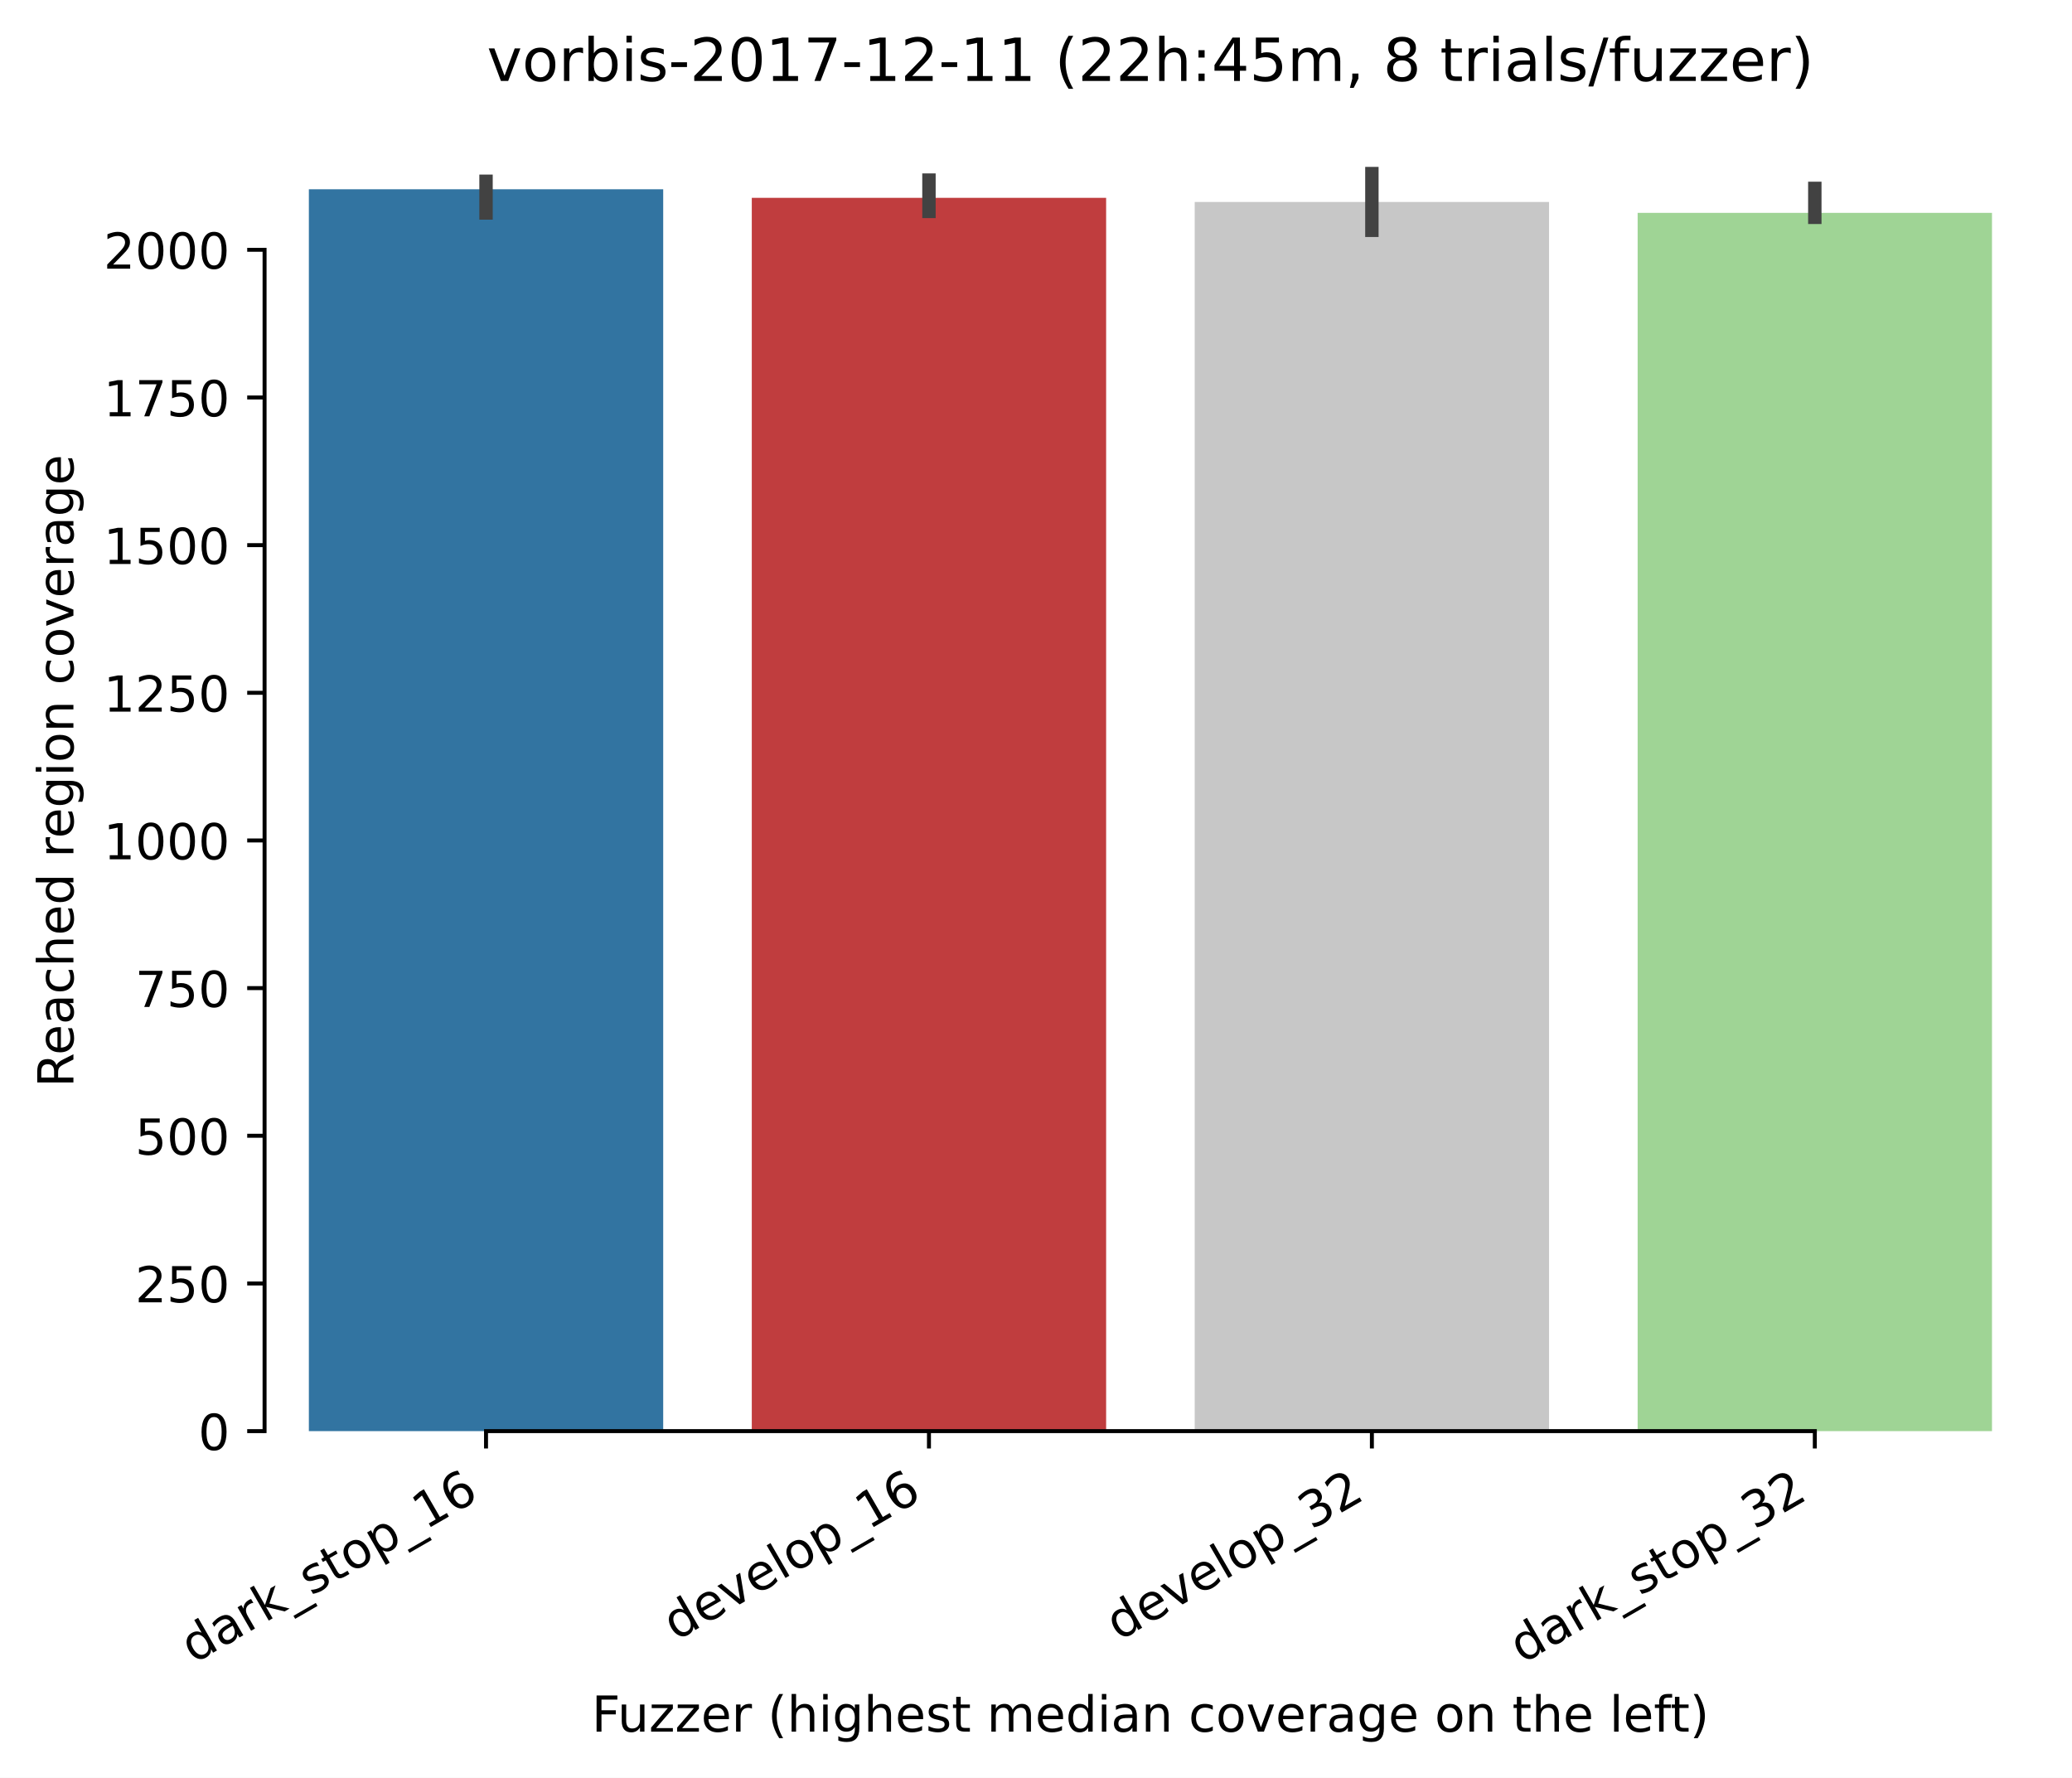
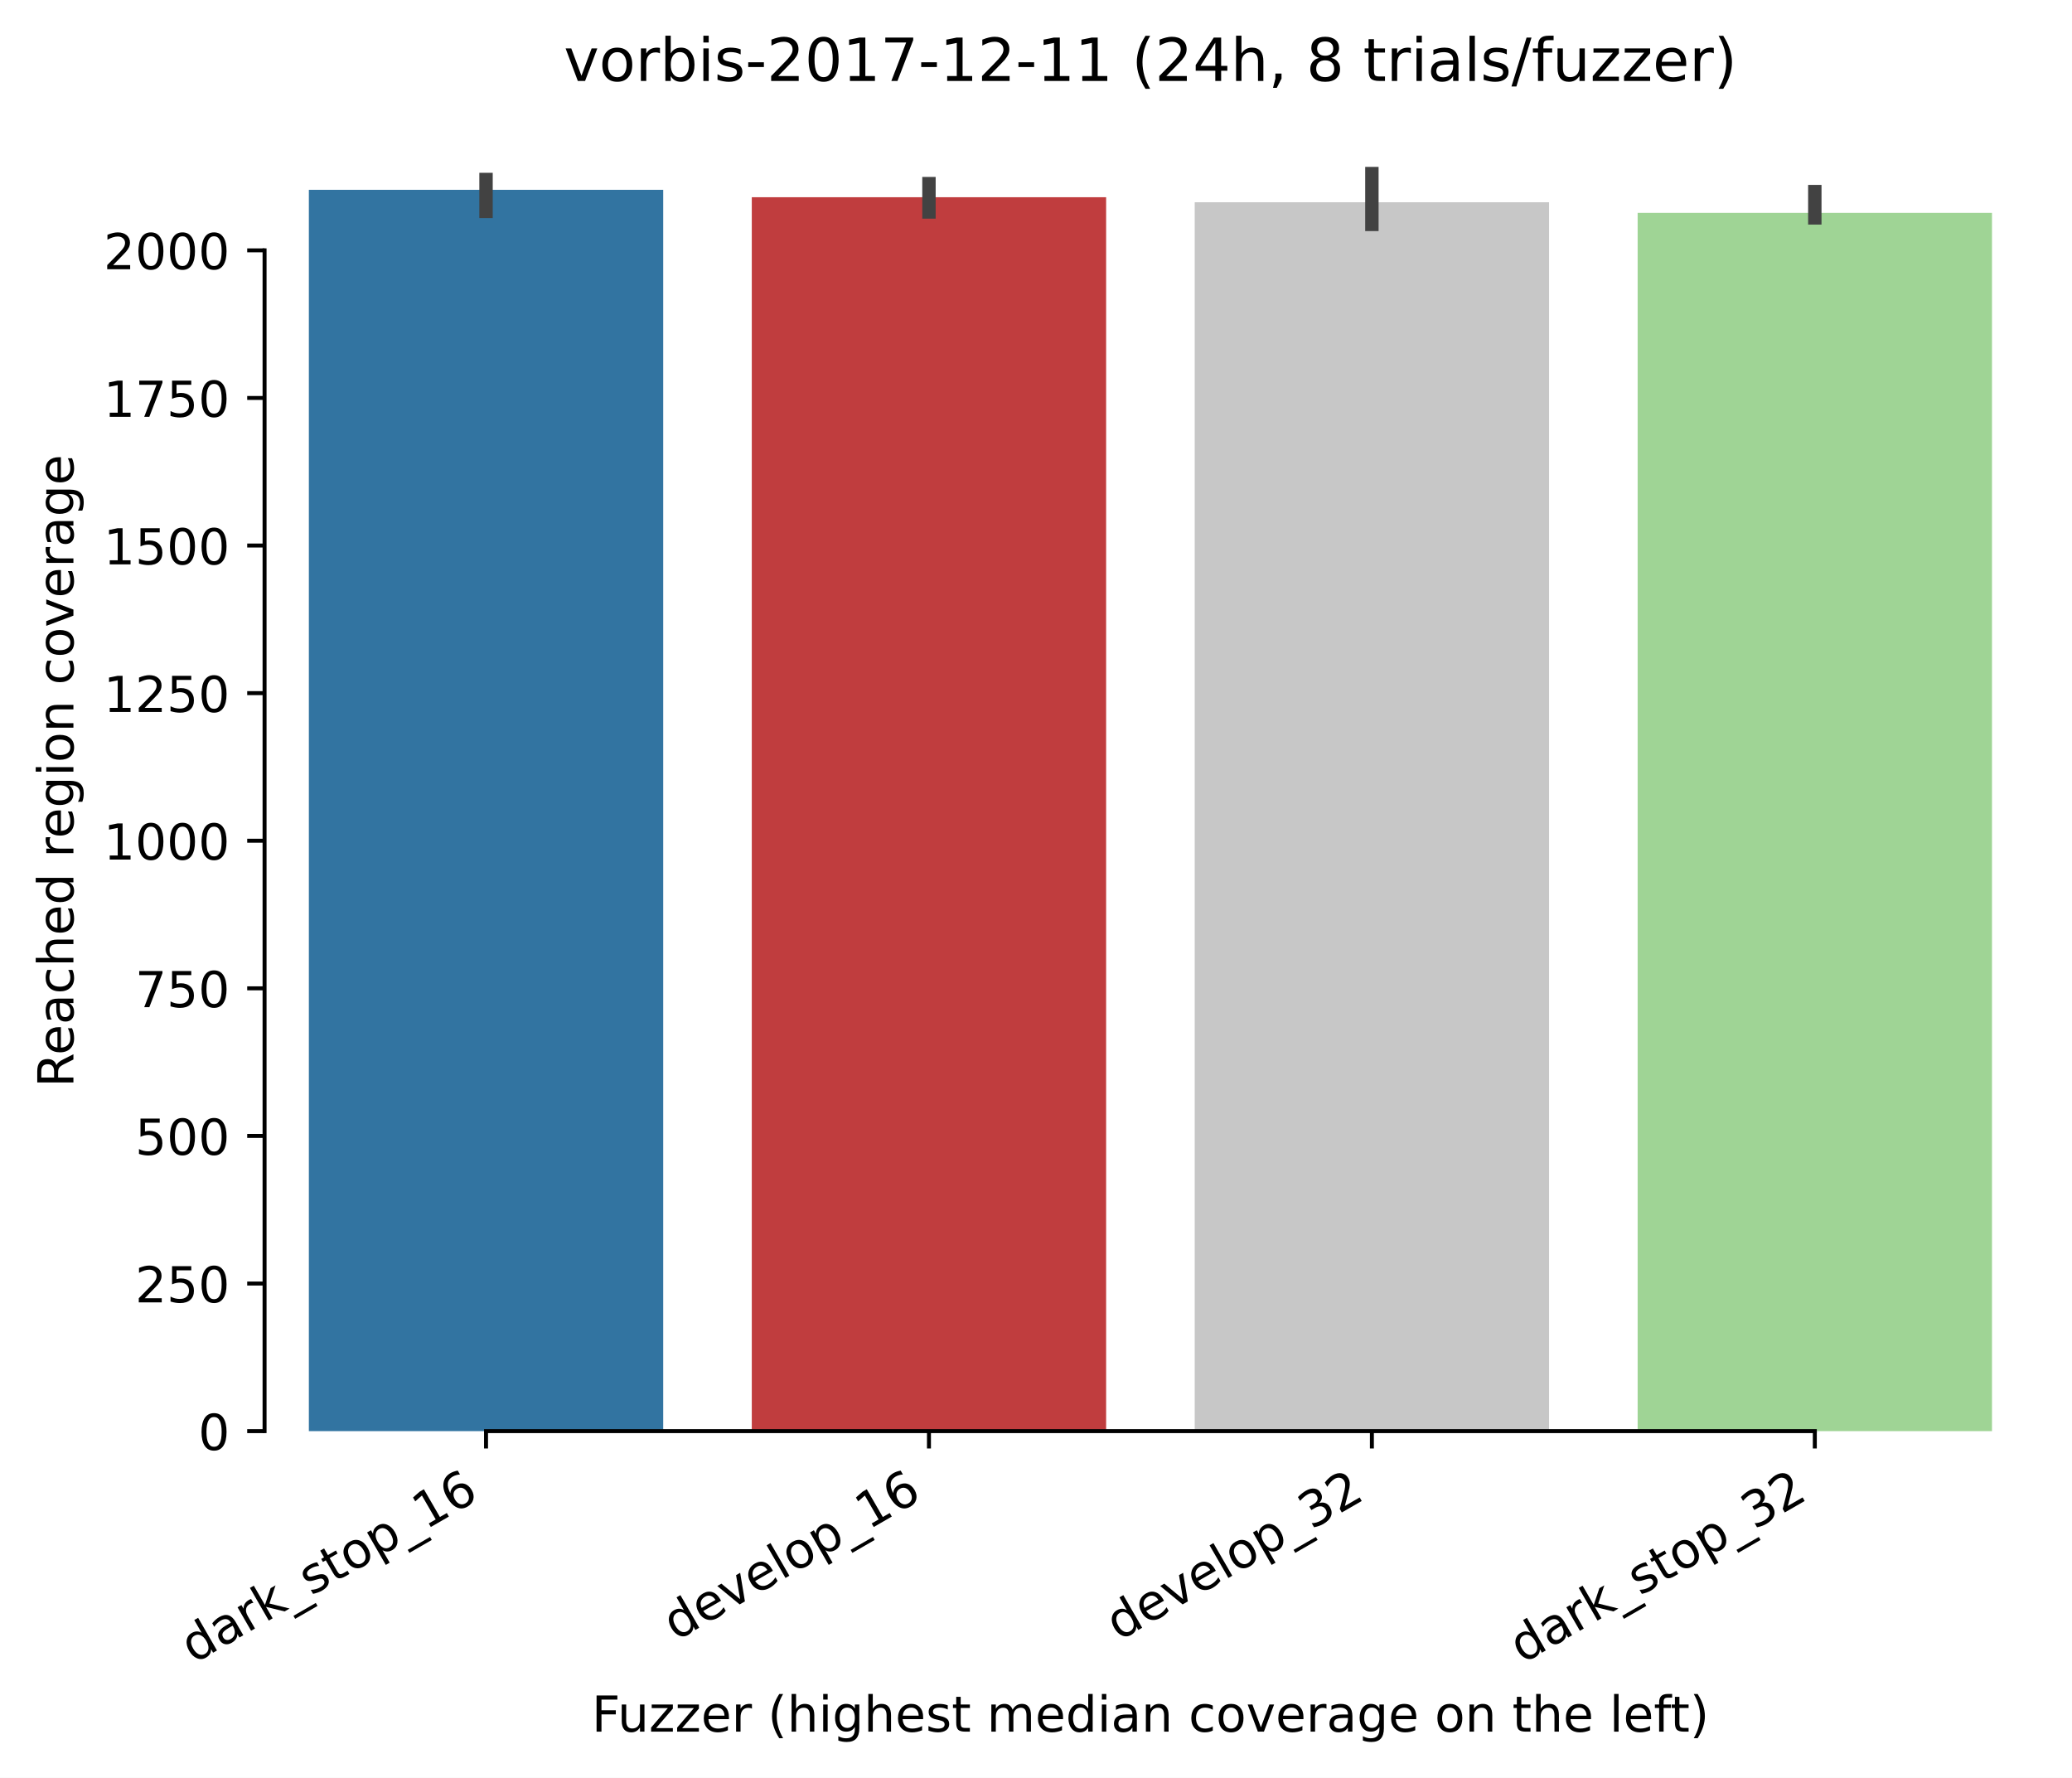
<svg xmlns="http://www.w3.org/2000/svg" xmlns:xlink="http://www.w3.org/1999/xlink" height="358.281pt" version="1.1" viewBox="0 0 417.648 358.281" width="417.648pt">
  <defs>
    <style type="text/css">*{stroke-linecap:butt;stroke-linejoin:round;}</style>
  </defs>
  <g id="figure_1">
    <g id="patch_1">
      <path d="M 0 358.281  L 417.648 358.281  L 417.648 -0  L 0 -0  z " style="fill:#ffffff;" />
    </g>
    <g id="axes_1">
      <g id="patch_2">
        <path d="M 53.328 288.43  L 410.448 288.43  L 410.448 22.318  L 53.328 22.318  z " style="fill:#ffffff;" />
      </g>
      <g id="patch_3">
-         <path clip-path="url(#p4e17e36ce4)" d="M 62.256 288.43  L 133.68 288.43  L 133.68 38.145  L 62.256 38.145  z " style="fill:#3274a1;" />
+         <path clip-path="url(#p5d1dd73459)" d="M 62.256 288.43  L 133.68 288.43  L 133.68 38.262  L 62.256 38.262  z " style="fill:#3274a1;" />
      </g>
      <g id="patch_4">
-         <path clip-path="url(#p4e17e36ce4)" d="M 151.536 288.43  L 222.96 288.43  L 222.96 39.871  L 151.536 39.871  z " style="fill:#c03d3e;" />
+         <path clip-path="url(#p5d1dd73459)" d="M 151.536 288.43  L 222.96 288.43  L 222.96 39.75  L 151.536 39.75  z " style="fill:#c03d3e;" />
      </g>
      <g id="patch_5">
-         <path clip-path="url(#p4e17e36ce4)" d="M 240.816 288.43  L 312.24 288.43  L 312.24 40.704  L 240.816 40.704  z " style="fill:#c7c7c7;" />
+         <path clip-path="url(#p5d1dd73459)" d="M 240.816 288.43  L 312.24 288.43  L 312.24 40.761  L 240.816 40.761  z " style="fill:#c7c7c7;" />
      </g>
      <g id="patch_6">
-         <path clip-path="url(#p4e17e36ce4)" d="M 330.096 288.43  L 401.52 288.43  L 401.52 42.906  L 330.096 42.906  z " style="fill:#9fd495;" />
+         <path clip-path="url(#p5d1dd73459)" d="M 330.096 288.43  L 401.52 288.43  L 401.52 42.903  L 330.096 42.903  z " style="fill:#9fd495;" />
      </g>
      <g id="matplotlib.axis_1">
        <g id="xtick_1">
          <g id="line2d_1">
            <defs>
-               <path d="M 0 0  L 0 3.5  " id="m3576f052bb" style="stroke:#000000;stroke-width:0.8;" />
+               <path d="M 0 0  L 0 3.5  " id="m00517e9f44" style="stroke:#000000;stroke-width:0.8;" />
            </defs>
            <g>
-               <use style="stroke:#000000;stroke-width:0.8;" x="97.968" xlink:href="#m3576f052bb" y="288.43" />
+               <use style="stroke:#000000;stroke-width:0.8;" x="97.968" xlink:href="#m00517e9f44" y="288.43" />
            </g>
          </g>
          <g id="text_1">
            <g transform="translate(39.02532 335.3606)rotate(-30)scale(0.1 -0.1)">
              <defs>
                <path d="M 45.406 46.391  L 45.406 75.984  L 54.391 75.984  L 54.391 0  L 45.406 0  L 45.406 8.203  Q 42.578 3.328 38.25 0.953  Q 33.938 -1.422 27.875 -1.422  Q 17.969 -1.422 11.734 6.484  Q 5.516 14.406 5.516 27.297  Q 5.516 40.188 11.734 48.094  Q 17.969 56 27.875 56  Q 33.938 56 38.25 53.625  Q 42.578 51.266 45.406 46.391  z M 14.797 27.297  Q 14.797 17.391 18.875 11.75  Q 22.953 6.109 30.078 6.109  Q 37.203 6.109 41.297 11.75  Q 45.406 17.391 45.406 27.297  Q 45.406 37.203 41.297 42.844  Q 37.203 48.484 30.078 48.484  Q 22.953 48.484 18.875 42.844  Q 14.797 37.203 14.797 27.297  z " id="DejaVuSans-100" />
                <path d="M 34.281 27.484  Q 23.391 27.484 19.188 25  Q 14.984 22.516 14.984 16.5  Q 14.984 11.719 18.141 8.906  Q 21.297 6.109 26.703 6.109  Q 34.188 6.109 38.703 11.406  Q 43.219 16.703 43.219 25.484  L 43.219 27.484  z M 52.203 31.203  L 52.203 0  L 43.219 0  L 43.219 8.297  Q 40.141 3.328 35.547 0.953  Q 30.953 -1.422 24.312 -1.422  Q 15.922 -1.422 10.953 3.297  Q 6 8.016 6 15.922  Q 6 25.141 12.172 29.828  Q 18.359 34.516 30.609 34.516  L 43.219 34.516  L 43.219 35.406  Q 43.219 41.609 39.141 45  Q 35.062 48.391 27.688 48.391  Q 23 48.391 18.547 47.266  Q 14.109 46.141 10.016 43.891  L 10.016 52.203  Q 14.938 54.109 19.578 55.047  Q 24.219 56 28.609 56  Q 40.484 56 46.344 49.844  Q 52.203 43.703 52.203 31.203  z " id="DejaVuSans-97" />
                <path d="M 41.109 46.297  Q 39.594 47.172 37.812 47.578  Q 36.031 48 33.891 48  Q 26.266 48 22.188 43.047  Q 18.109 38.094 18.109 28.812  L 18.109 0  L 9.078 0  L 9.078 54.688  L 18.109 54.688  L 18.109 46.188  Q 20.953 51.172 25.484 53.578  Q 30.031 56 36.531 56  Q 37.453 56 38.578 55.875  Q 39.703 55.766 41.062 55.516  z " id="DejaVuSans-114" />
                <path d="M 9.078 75.984  L 18.109 75.984  L 18.109 31.109  L 44.922 54.688  L 56.391 54.688  L 27.391 29.109  L 57.625 0  L 45.906 0  L 18.109 26.703  L 18.109 0  L 9.078 0  z " id="DejaVuSans-107" />
                <path d="M 50.984 -16.609  L 50.984 -23.578  L -0.984 -23.578  L -0.984 -16.609  z " id="DejaVuSans-95" />
                <path d="M 44.281 53.078  L 44.281 44.578  Q 40.484 46.531 36.375 47.5  Q 32.281 48.484 27.875 48.484  Q 21.188 48.484 17.844 46.438  Q 14.5 44.391 14.5 40.281  Q 14.5 37.156 16.891 35.375  Q 19.281 33.594 26.516 31.984  L 29.594 31.297  Q 39.156 29.25 43.188 25.516  Q 47.219 21.781 47.219 15.094  Q 47.219 7.469 41.188 3.016  Q 35.156 -1.422 24.609 -1.422  Q 20.219 -1.422 15.453 -0.562  Q 10.688 0.297 5.422 2  L 5.422 11.281  Q 10.406 8.688 15.234 7.391  Q 20.062 6.109 24.812 6.109  Q 31.156 6.109 34.562 8.281  Q 37.984 10.453 37.984 14.406  Q 37.984 18.062 35.516 20.016  Q 33.062 21.969 24.703 23.781  L 21.578 24.516  Q 13.234 26.266 9.516 29.906  Q 5.812 33.547 5.812 39.891  Q 5.812 47.609 11.281 51.797  Q 16.75 56 26.812 56  Q 31.781 56 36.172 55.266  Q 40.578 54.547 44.281 53.078  z " id="DejaVuSans-115" />
                <path d="M 18.312 70.219  L 18.312 54.688  L 36.812 54.688  L 36.812 47.703  L 18.312 47.703  L 18.312 18.016  Q 18.312 11.328 20.141 9.422  Q 21.969 7.516 27.594 7.516  L 36.812 7.516  L 36.812 0  L 27.594 0  Q 17.188 0 13.234 3.875  Q 9.281 7.766 9.281 18.016  L 9.281 47.703  L 2.688 47.703  L 2.688 54.688  L 9.281 54.688  L 9.281 70.219  z " id="DejaVuSans-116" />
                <path d="M 30.609 48.391  Q 23.391 48.391 19.188 42.75  Q 14.984 37.109 14.984 27.297  Q 14.984 17.484 19.156 11.844  Q 23.344 6.203 30.609 6.203  Q 37.797 6.203 41.984 11.859  Q 46.188 17.531 46.188 27.297  Q 46.188 37.016 41.984 42.703  Q 37.797 48.391 30.609 48.391  z M 30.609 56  Q 42.328 56 49.016 48.375  Q 55.719 40.766 55.719 27.297  Q 55.719 13.875 49.016 6.219  Q 42.328 -1.422 30.609 -1.422  Q 18.844 -1.422 12.172 6.219  Q 5.516 13.875 5.516 27.297  Q 5.516 40.766 12.172 48.375  Q 18.844 56 30.609 56  z " id="DejaVuSans-111" />
                <path d="M 18.109 8.203  L 18.109 -20.797  L 9.078 -20.797  L 9.078 54.688  L 18.109 54.688  L 18.109 46.391  Q 20.953 51.266 25.266 53.625  Q 29.594 56 35.594 56  Q 45.562 56 51.781 48.094  Q 58.016 40.188 58.016 27.297  Q 58.016 14.406 51.781 6.484  Q 45.562 -1.422 35.594 -1.422  Q 29.594 -1.422 25.266 0.953  Q 20.953 3.328 18.109 8.203  z M 48.688 27.297  Q 48.688 37.203 44.609 42.844  Q 40.531 48.484 33.406 48.484  Q 26.266 48.484 22.188 42.844  Q 18.109 37.203 18.109 27.297  Q 18.109 17.391 22.188 11.75  Q 26.266 6.109 33.406 6.109  Q 40.531 6.109 44.609 11.75  Q 48.688 17.391 48.688 27.297  z " id="DejaVuSans-112" />
                <path d="M 12.406 8.297  L 28.516 8.297  L 28.516 63.922  L 10.984 60.406  L 10.984 69.391  L 28.422 72.906  L 38.281 72.906  L 38.281 8.297  L 54.391 8.297  L 54.391 0  L 12.406 0  z " id="DejaVuSans-49" />
                <path d="M 33.016 40.375  Q 26.375 40.375 22.484 35.828  Q 18.609 31.297 18.609 23.391  Q 18.609 15.531 22.484 10.953  Q 26.375 6.391 33.016 6.391  Q 39.656 6.391 43.531 10.953  Q 47.406 15.531 47.406 23.391  Q 47.406 31.297 43.531 35.828  Q 39.656 40.375 33.016 40.375  z M 52.594 71.297  L 52.594 62.312  Q 48.875 64.062 45.094 64.984  Q 41.312 65.922 37.594 65.922  Q 27.828 65.922 22.672 59.328  Q 17.531 52.734 16.797 39.406  Q 19.672 43.656 24.016 45.922  Q 28.375 48.188 33.594 48.188  Q 44.578 48.188 50.953 41.516  Q 57.328 34.859 57.328 23.391  Q 57.328 12.156 50.688 5.359  Q 44.047 -1.422 33.016 -1.422  Q 20.359 -1.422 13.672 8.266  Q 6.984 17.969 6.984 36.375  Q 6.984 53.656 15.188 63.938  Q 23.391 74.219 37.203 74.219  Q 40.922 74.219 44.703 73.484  Q 48.484 72.75 52.594 71.297  z " id="DejaVuSans-54" />
              </defs>
              <use xlink:href="#DejaVuSans-100" />
              <use x="63.477" xlink:href="#DejaVuSans-97" />
              <use x="124.756" xlink:href="#DejaVuSans-114" />
              <use x="165.869" xlink:href="#DejaVuSans-107" />
              <use x="223.779" xlink:href="#DejaVuSans-95" />
              <use x="273.779" xlink:href="#DejaVuSans-115" />
              <use x="325.879" xlink:href="#DejaVuSans-116" />
              <use x="365.088" xlink:href="#DejaVuSans-111" />
              <use x="426.27" xlink:href="#DejaVuSans-112" />
              <use x="489.746" xlink:href="#DejaVuSans-95" />
              <use x="539.746" xlink:href="#DejaVuSans-49" />
              <use x="603.369" xlink:href="#DejaVuSans-54" />
            </g>
          </g>
        </g>
        <g id="xtick_2">
          <g id="line2d_2">
            <g>
-               <use style="stroke:#000000;stroke-width:0.8;" x="187.248" xlink:href="#m3576f052bb" y="288.43" />
+               <use style="stroke:#000000;stroke-width:0.8;" x="187.248" xlink:href="#m00517e9f44" y="288.43" />
            </g>
          </g>
          <g id="text_2">
            <g transform="translate(136.2349 330.7824)rotate(-30)scale(0.1 -0.1)">
              <defs>
                <path d="M 56.203 29.594  L 56.203 25.203  L 14.891 25.203  Q 15.484 15.922 20.484 11.062  Q 25.484 6.203 34.422 6.203  Q 39.594 6.203 44.453 7.469  Q 49.312 8.734 54.109 11.281  L 54.109 2.781  Q 49.266 0.734 44.188 -0.344  Q 39.109 -1.422 33.891 -1.422  Q 20.797 -1.422 13.156 6.188  Q 5.516 13.812 5.516 26.812  Q 5.516 40.234 12.766 48.109  Q 20.016 56 32.328 56  Q 43.359 56 49.781 48.891  Q 56.203 41.797 56.203 29.594  z M 47.219 32.234  Q 47.125 39.594 43.094 43.984  Q 39.062 48.391 32.422 48.391  Q 24.906 48.391 20.391 44.141  Q 15.875 39.891 15.188 32.172  z " id="DejaVuSans-101" />
                <path d="M 2.984 54.688  L 12.5 54.688  L 29.594 8.797  L 46.688 54.688  L 56.203 54.688  L 35.688 0  L 23.484 0  z " id="DejaVuSans-118" />
                <path d="M 9.422 75.984  L 18.406 75.984  L 18.406 0  L 9.422 0  z " id="DejaVuSans-108" />
              </defs>
              <use xlink:href="#DejaVuSans-100" />
              <use x="63.477" xlink:href="#DejaVuSans-101" />
              <use x="125" xlink:href="#DejaVuSans-118" />
              <use x="184.18" xlink:href="#DejaVuSans-101" />
              <use x="245.703" xlink:href="#DejaVuSans-108" />
              <use x="273.486" xlink:href="#DejaVuSans-111" />
              <use x="334.668" xlink:href="#DejaVuSans-112" />
              <use x="398.145" xlink:href="#DejaVuSans-95" />
              <use x="448.145" xlink:href="#DejaVuSans-49" />
              <use x="511.768" xlink:href="#DejaVuSans-54" />
            </g>
          </g>
        </g>
        <g id="xtick_3">
          <g id="line2d_3">
            <g>
-               <use style="stroke:#000000;stroke-width:0.8;" x="276.528" xlink:href="#m3576f052bb" y="288.43" />
+               <use style="stroke:#000000;stroke-width:0.8;" x="276.528" xlink:href="#m00517e9f44" y="288.43" />
            </g>
          </g>
          <g id="text_3">
            <g transform="translate(225.5149 330.7824)rotate(-30)scale(0.1 -0.1)">
              <defs>
                <path d="M 40.578 39.312  Q 47.656 37.797 51.625 33  Q 55.609 28.219 55.609 21.188  Q 55.609 10.406 48.188 4.484  Q 40.766 -1.422 27.094 -1.422  Q 22.516 -1.422 17.656 -0.516  Q 12.797 0.391 7.625 2.203  L 7.625 11.719  Q 11.719 9.328 16.594 8.109  Q 21.484 6.891 26.812 6.891  Q 36.078 6.891 40.938 10.547  Q 45.797 14.203 45.797 21.188  Q 45.797 27.641 41.281 31.266  Q 36.766 34.906 28.719 34.906  L 20.219 34.906  L 20.219 43.016  L 29.109 43.016  Q 36.375 43.016 40.234 45.922  Q 44.094 48.828 44.094 54.297  Q 44.094 59.906 40.109 62.906  Q 36.141 65.922 28.719 65.922  Q 24.656 65.922 20.016 65.031  Q 15.375 64.156 9.812 62.312  L 9.812 71.094  Q 15.438 72.656 20.344 73.438  Q 25.25 74.219 29.594 74.219  Q 40.828 74.219 47.359 69.109  Q 53.906 64.016 53.906 55.328  Q 53.906 49.266 50.438 45.094  Q 46.969 40.922 40.578 39.312  z " id="DejaVuSans-51" />
                <path d="M 19.188 8.297  L 53.609 8.297  L 53.609 0  L 7.328 0  L 7.328 8.297  Q 12.938 14.109 22.625 23.891  Q 32.328 33.688 34.812 36.531  Q 39.547 41.844 41.422 45.531  Q 43.312 49.219 43.312 52.781  Q 43.312 58.594 39.234 62.25  Q 35.156 65.922 28.609 65.922  Q 23.969 65.922 18.812 64.312  Q 13.672 62.703 7.812 59.422  L 7.812 69.391  Q 13.766 71.781 18.938 73  Q 24.125 74.219 28.422 74.219  Q 39.75 74.219 46.484 68.547  Q 53.219 62.891 53.219 53.422  Q 53.219 48.922 51.531 44.891  Q 49.859 40.875 45.406 35.406  Q 44.188 33.984 37.641 27.219  Q 31.109 20.453 19.188 8.297  z " id="DejaVuSans-50" />
              </defs>
              <use xlink:href="#DejaVuSans-100" />
              <use x="63.477" xlink:href="#DejaVuSans-101" />
              <use x="125" xlink:href="#DejaVuSans-118" />
              <use x="184.18" xlink:href="#DejaVuSans-101" />
              <use x="245.703" xlink:href="#DejaVuSans-108" />
              <use x="273.486" xlink:href="#DejaVuSans-111" />
              <use x="334.668" xlink:href="#DejaVuSans-112" />
              <use x="398.145" xlink:href="#DejaVuSans-95" />
              <use x="448.145" xlink:href="#DejaVuSans-51" />
              <use x="511.768" xlink:href="#DejaVuSans-50" />
            </g>
          </g>
        </g>
        <g id="xtick_4">
          <g id="line2d_4">
            <g>
-               <use style="stroke:#000000;stroke-width:0.8;" x="365.808" xlink:href="#m3576f052bb" y="288.43" />
+               <use style="stroke:#000000;stroke-width:0.8;" x="365.808" xlink:href="#m00517e9f44" y="288.43" />
            </g>
          </g>
          <g id="text_4">
            <g transform="translate(306.8653 335.3606)rotate(-30)scale(0.1 -0.1)">
              <use xlink:href="#DejaVuSans-100" />
              <use x="63.477" xlink:href="#DejaVuSans-97" />
              <use x="124.756" xlink:href="#DejaVuSans-114" />
              <use x="165.869" xlink:href="#DejaVuSans-107" />
              <use x="223.779" xlink:href="#DejaVuSans-95" />
              <use x="273.779" xlink:href="#DejaVuSans-115" />
              <use x="325.879" xlink:href="#DejaVuSans-116" />
              <use x="365.088" xlink:href="#DejaVuSans-111" />
              <use x="426.27" xlink:href="#DejaVuSans-112" />
              <use x="489.746" xlink:href="#DejaVuSans-95" />
              <use x="539.746" xlink:href="#DejaVuSans-51" />
              <use x="603.369" xlink:href="#DejaVuSans-50" />
            </g>
          </g>
        </g>
        <g id="text_5">
          <g transform="translate(119.2702 349.0009)scale(0.1 -0.1)">
            <defs>
              <path d="M 9.812 72.906  L 51.703 72.906  L 51.703 64.594  L 19.672 64.594  L 19.672 43.109  L 48.578 43.109  L 48.578 34.812  L 19.672 34.812  L 19.672 0  L 9.812 0  z " id="DejaVuSans-70" />
              <path d="M 8.5 21.578  L 8.5 54.688  L 17.484 54.688  L 17.484 21.922  Q 17.484 14.156 20.5 10.266  Q 23.531 6.391 29.594 6.391  Q 36.859 6.391 41.078 11.031  Q 45.312 15.672 45.312 23.688  L 45.312 54.688  L 54.297 54.688  L 54.297 0  L 45.312 0  L 45.312 8.406  Q 42.047 3.422 37.719 1  Q 33.406 -1.422 27.688 -1.422  Q 18.266 -1.422 13.375 4.438  Q 8.5 10.297 8.5 21.578  z M 31.109 56  z " id="DejaVuSans-117" />
              <path d="M 5.516 54.688  L 48.188 54.688  L 48.188 46.484  L 14.406 7.172  L 48.188 7.172  L 48.188 0  L 4.297 0  L 4.297 8.203  L 38.094 47.516  L 5.516 47.516  z " id="DejaVuSans-122" />
              <path id="DejaVuSans-32" />
              <path d="M 31 75.875  Q 24.469 64.656 21.281 53.656  Q 18.109 42.672 18.109 31.391  Q 18.109 20.125 21.312 9.062  Q 24.516 -2 31 -13.188  L 23.188 -13.188  Q 15.875 -1.703 12.234 9.375  Q 8.594 20.453 8.594 31.391  Q 8.594 42.281 12.203 53.312  Q 15.828 64.359 23.188 75.875  z " id="DejaVuSans-40" />
              <path d="M 54.891 33.016  L 54.891 0  L 45.906 0  L 45.906 32.719  Q 45.906 40.484 42.875 44.328  Q 39.844 48.188 33.797 48.188  Q 26.516 48.188 22.312 43.547  Q 18.109 38.922 18.109 30.906  L 18.109 0  L 9.078 0  L 9.078 75.984  L 18.109 75.984  L 18.109 46.188  Q 21.344 51.125 25.703 53.562  Q 30.078 56 35.797 56  Q 45.219 56 50.047 50.172  Q 54.891 44.344 54.891 33.016  z " id="DejaVuSans-104" />
              <path d="M 9.422 54.688  L 18.406 54.688  L 18.406 0  L 9.422 0  z M 9.422 75.984  L 18.406 75.984  L 18.406 64.594  L 9.422 64.594  z " id="DejaVuSans-105" />
              <path d="M 45.406 27.984  Q 45.406 37.75 41.375 43.109  Q 37.359 48.484 30.078 48.484  Q 22.859 48.484 18.828 43.109  Q 14.797 37.75 14.797 27.984  Q 14.797 18.266 18.828 12.891  Q 22.859 7.516 30.078 7.516  Q 37.359 7.516 41.375 12.891  Q 45.406 18.266 45.406 27.984  z M 54.391 6.781  Q 54.391 -7.172 48.188 -13.984  Q 42 -20.797 29.203 -20.797  Q 24.469 -20.797 20.266 -20.094  Q 16.062 -19.391 12.109 -17.922  L 12.109 -9.188  Q 16.062 -11.328 19.922 -12.344  Q 23.781 -13.375 27.781 -13.375  Q 36.625 -13.375 41.016 -8.766  Q 45.406 -4.156 45.406 5.172  L 45.406 9.625  Q 42.625 4.781 38.281 2.391  Q 33.938 0 27.875 0  Q 17.828 0 11.672 7.656  Q 5.516 15.328 5.516 27.984  Q 5.516 40.672 11.672 48.328  Q 17.828 56 27.875 56  Q 33.938 56 38.281 53.609  Q 42.625 51.219 45.406 46.391  L 45.406 54.688  L 54.391 54.688  z " id="DejaVuSans-103" />
              <path d="M 52 44.188  Q 55.375 50.25 60.062 53.125  Q 64.75 56 71.094 56  Q 79.641 56 84.281 50.016  Q 88.922 44.047 88.922 33.016  L 88.922 0  L 79.891 0  L 79.891 32.719  Q 79.891 40.578 77.094 44.375  Q 74.312 48.188 68.609 48.188  Q 61.625 48.188 57.562 43.547  Q 53.516 38.922 53.516 30.906  L 53.516 0  L 44.484 0  L 44.484 32.719  Q 44.484 40.625 41.703 44.406  Q 38.922 48.188 33.109 48.188  Q 26.219 48.188 22.156 43.531  Q 18.109 38.875 18.109 30.906  L 18.109 0  L 9.078 0  L 9.078 54.688  L 18.109 54.688  L 18.109 46.188  Q 21.188 51.219 25.484 53.609  Q 29.781 56 35.688 56  Q 41.656 56 45.828 52.969  Q 50 49.953 52 44.188  z " id="DejaVuSans-109" />
              <path d="M 54.891 33.016  L 54.891 0  L 45.906 0  L 45.906 32.719  Q 45.906 40.484 42.875 44.328  Q 39.844 48.188 33.797 48.188  Q 26.516 48.188 22.312 43.547  Q 18.109 38.922 18.109 30.906  L 18.109 0  L 9.078 0  L 9.078 54.688  L 18.109 54.688  L 18.109 46.188  Q 21.344 51.125 25.703 53.562  Q 30.078 56 35.797 56  Q 45.219 56 50.047 50.172  Q 54.891 44.344 54.891 33.016  z " id="DejaVuSans-110" />
              <path d="M 48.781 52.594  L 48.781 44.188  Q 44.969 46.297 41.141 47.344  Q 37.312 48.391 33.406 48.391  Q 24.656 48.391 19.812 42.844  Q 14.984 37.312 14.984 27.297  Q 14.984 17.281 19.812 11.734  Q 24.656 6.203 33.406 6.203  Q 37.312 6.203 41.141 7.25  Q 44.969 8.297 48.781 10.406  L 48.781 2.094  Q 45.016 0.344 40.984 -0.531  Q 36.969 -1.422 32.422 -1.422  Q 20.062 -1.422 12.781 6.344  Q 5.516 14.109 5.516 27.297  Q 5.516 40.672 12.859 48.328  Q 20.219 56 33.016 56  Q 37.156 56 41.109 55.141  Q 45.062 54.297 48.781 52.594  z " id="DejaVuSans-99" />
              <path d="M 37.109 75.984  L 37.109 68.5  L 28.516 68.5  Q 23.688 68.5 21.797 66.547  Q 19.922 64.594 19.922 59.516  L 19.922 54.688  L 34.719 54.688  L 34.719 47.703  L 19.922 47.703  L 19.922 0  L 10.891 0  L 10.891 47.703  L 2.297 47.703  L 2.297 54.688  L 10.891 54.688  L 10.891 58.5  Q 10.891 67.625 15.141 71.797  Q 19.391 75.984 28.609 75.984  z " id="DejaVuSans-102" />
              <path d="M 8.016 75.875  L 15.828 75.875  Q 23.141 64.359 26.781 53.312  Q 30.422 42.281 30.422 31.391  Q 30.422 20.453 26.781 9.375  Q 23.141 -1.703 15.828 -13.188  L 8.016 -13.188  Q 14.5 -2 17.703 9.062  Q 20.906 20.125 20.906 31.391  Q 20.906 42.672 17.703 53.656  Q 14.5 64.656 8.016 75.875  z " id="DejaVuSans-41" />
            </defs>
            <use xlink:href="#DejaVuSans-70" />
            <use x="52.02" xlink:href="#DejaVuSans-117" />
            <use x="115.398" xlink:href="#DejaVuSans-122" />
            <use x="167.889" xlink:href="#DejaVuSans-122" />
            <use x="220.379" xlink:href="#DejaVuSans-101" />
            <use x="281.902" xlink:href="#DejaVuSans-114" />
            <use x="323.016" xlink:href="#DejaVuSans-32" />
            <use x="354.803" xlink:href="#DejaVuSans-40" />
            <use x="393.816" xlink:href="#DejaVuSans-104" />
            <use x="457.195" xlink:href="#DejaVuSans-105" />
            <use x="484.979" xlink:href="#DejaVuSans-103" />
            <use x="548.455" xlink:href="#DejaVuSans-104" />
            <use x="611.834" xlink:href="#DejaVuSans-101" />
            <use x="673.357" xlink:href="#DejaVuSans-115" />
            <use x="725.457" xlink:href="#DejaVuSans-116" />
            <use x="764.666" xlink:href="#DejaVuSans-32" />
            <use x="796.453" xlink:href="#DejaVuSans-109" />
            <use x="893.865" xlink:href="#DejaVuSans-101" />
            <use x="955.389" xlink:href="#DejaVuSans-100" />
            <use x="1018.865" xlink:href="#DejaVuSans-105" />
            <use x="1046.648" xlink:href="#DejaVuSans-97" />
            <use x="1107.928" xlink:href="#DejaVuSans-110" />
            <use x="1171.307" xlink:href="#DejaVuSans-32" />
            <use x="1203.094" xlink:href="#DejaVuSans-99" />
            <use x="1258.074" xlink:href="#DejaVuSans-111" />
            <use x="1319.256" xlink:href="#DejaVuSans-118" />
            <use x="1378.436" xlink:href="#DejaVuSans-101" />
            <use x="1439.959" xlink:href="#DejaVuSans-114" />
            <use x="1481.072" xlink:href="#DejaVuSans-97" />
            <use x="1542.352" xlink:href="#DejaVuSans-103" />
            <use x="1605.828" xlink:href="#DejaVuSans-101" />
            <use x="1667.352" xlink:href="#DejaVuSans-32" />
            <use x="1699.139" xlink:href="#DejaVuSans-111" />
            <use x="1760.32" xlink:href="#DejaVuSans-110" />
            <use x="1823.699" xlink:href="#DejaVuSans-32" />
            <use x="1855.486" xlink:href="#DejaVuSans-116" />
            <use x="1894.695" xlink:href="#DejaVuSans-104" />
            <use x="1958.074" xlink:href="#DejaVuSans-101" />
            <use x="2019.598" xlink:href="#DejaVuSans-32" />
            <use x="2051.385" xlink:href="#DejaVuSans-108" />
            <use x="2079.168" xlink:href="#DejaVuSans-101" />
            <use x="2140.691" xlink:href="#DejaVuSans-102" />
            <use x="2174.146" xlink:href="#DejaVuSans-116" />
            <use x="2213.355" xlink:href="#DejaVuSans-41" />
          </g>
        </g>
      </g>
      <g id="matplotlib.axis_2">
        <g id="ytick_1">
          <g id="line2d_5">
            <defs>
-               <path d="M 0 0  L -3.5 0  " id="m86df771dbd" style="stroke:#000000;stroke-width:0.8;" />
+               <path d="M 0 0  L -3.5 0  " id="m33fafd2fba" style="stroke:#000000;stroke-width:0.8;" />
            </defs>
            <g>
-               <use style="stroke:#000000;stroke-width:0.8;" x="53.328" xlink:href="#m86df771dbd" y="288.43" />
+               <use style="stroke:#000000;stroke-width:0.8;" x="53.328" xlink:href="#m33fafd2fba" y="288.43" />
            </g>
          </g>
          <g id="text_6">
            <g transform="translate(39.96563 292.2293)scale(0.1 -0.1)">
              <defs>
                <path d="M 31.781 66.406  Q 24.172 66.406 20.328 58.906  Q 16.5 51.422 16.5 36.375  Q 16.5 21.391 20.328 13.891  Q 24.172 6.391 31.781 6.391  Q 39.453 6.391 43.281 13.891  Q 47.125 21.391 47.125 36.375  Q 47.125 51.422 43.281 58.906  Q 39.453 66.406 31.781 66.406  z M 31.781 74.219  Q 44.047 74.219 50.516 64.516  Q 56.984 54.828 56.984 36.375  Q 56.984 17.969 50.516 8.266  Q 44.047 -1.422 31.781 -1.422  Q 19.531 -1.422 13.062 8.266  Q 6.594 17.969 6.594 36.375  Q 6.594 54.828 13.062 64.516  Q 19.531 74.219 31.781 74.219  z " id="DejaVuSans-48" />
              </defs>
              <use xlink:href="#DejaVuSans-48" />
            </g>
          </g>
        </g>
        <g id="ytick_2">
          <g id="line2d_6">
            <g>
-               <use style="stroke:#000000;stroke-width:0.8;" x="53.328" xlink:href="#m86df771dbd" y="258.67" />
+               <use style="stroke:#000000;stroke-width:0.8;" x="53.328" xlink:href="#m33fafd2fba" y="258.684" />
            </g>
          </g>
          <g id="text_7">
-             <g transform="translate(27.24063 262.4689)scale(0.1 -0.1)">
+             <g transform="translate(27.24063 262.4829)scale(0.1 -0.1)">
              <defs>
                <path d="M 10.797 72.906  L 49.516 72.906  L 49.516 64.594  L 19.828 64.594  L 19.828 46.734  Q 21.969 47.469 24.109 47.828  Q 26.266 48.188 28.422 48.188  Q 40.625 48.188 47.75 41.5  Q 54.891 34.812 54.891 23.391  Q 54.891 11.625 47.562 5.094  Q 40.234 -1.422 26.906 -1.422  Q 22.312 -1.422 17.547 -0.641  Q 12.797 0.141 7.719 1.703  L 7.719 11.625  Q 12.109 9.234 16.797 8.062  Q 21.484 6.891 26.703 6.891  Q 35.156 6.891 40.078 11.328  Q 45.016 15.766 45.016 23.391  Q 45.016 31 40.078 35.438  Q 35.156 39.891 26.703 39.891  Q 22.75 39.891 18.812 39.016  Q 14.891 38.141 10.797 36.281  z " id="DejaVuSans-53" />
              </defs>
              <use xlink:href="#DejaVuSans-50" />
              <use x="63.623" xlink:href="#DejaVuSans-53" />
              <use x="127.246" xlink:href="#DejaVuSans-48" />
            </g>
          </g>
        </g>
        <g id="ytick_3">
          <g id="line2d_7">
            <g>
-               <use style="stroke:#000000;stroke-width:0.8;" x="53.328" xlink:href="#m86df771dbd" y="228.909" />
+               <use style="stroke:#000000;stroke-width:0.8;" x="53.328" xlink:href="#m33fafd2fba" y="228.937" />
            </g>
          </g>
          <g id="text_8">
-             <g transform="translate(27.24063 232.7084)scale(0.1 -0.1)">
+             <g transform="translate(27.24063 232.7364)scale(0.1 -0.1)">
              <use xlink:href="#DejaVuSans-53" />
              <use x="63.623" xlink:href="#DejaVuSans-48" />
              <use x="127.246" xlink:href="#DejaVuSans-48" />
            </g>
          </g>
        </g>
        <g id="ytick_4">
          <g id="line2d_8">
            <g>
-               <use style="stroke:#000000;stroke-width:0.8;" x="53.328" xlink:href="#m86df771dbd" y="199.149" />
+               <use style="stroke:#000000;stroke-width:0.8;" x="53.328" xlink:href="#m33fafd2fba" y="199.191" />
            </g>
          </g>
          <g id="text_9">
-             <g transform="translate(27.24063 202.948)scale(0.1 -0.1)">
+             <g transform="translate(27.24063 202.9899)scale(0.1 -0.1)">
              <defs>
                <path d="M 8.203 72.906  L 55.078 72.906  L 55.078 68.703  L 28.609 0  L 18.312 0  L 43.219 64.594  L 8.203 64.594  z " id="DejaVuSans-55" />
              </defs>
              <use xlink:href="#DejaVuSans-55" />
              <use x="63.623" xlink:href="#DejaVuSans-53" />
              <use x="127.246" xlink:href="#DejaVuSans-48" />
            </g>
          </g>
        </g>
        <g id="ytick_5">
          <g id="line2d_9">
            <g>
-               <use style="stroke:#000000;stroke-width:0.8;" x="53.328" xlink:href="#m86df771dbd" y="169.388" />
+               <use style="stroke:#000000;stroke-width:0.8;" x="53.328" xlink:href="#m33fafd2fba" y="169.444" />
            </g>
          </g>
          <g id="text_10">
-             <g transform="translate(20.87813 173.1875)scale(0.1 -0.1)">
+             <g transform="translate(20.87813 173.2434)scale(0.1 -0.1)">
              <use xlink:href="#DejaVuSans-49" />
              <use x="63.623" xlink:href="#DejaVuSans-48" />
              <use x="127.246" xlink:href="#DejaVuSans-48" />
              <use x="190.869" xlink:href="#DejaVuSans-48" />
            </g>
          </g>
        </g>
        <g id="ytick_6">
          <g id="line2d_10">
            <g>
-               <use style="stroke:#000000;stroke-width:0.8;" x="53.328" xlink:href="#m86df771dbd" y="139.628" />
+               <use style="stroke:#000000;stroke-width:0.8;" x="53.328" xlink:href="#m33fafd2fba" y="139.698" />
            </g>
          </g>
          <g id="text_11">
-             <g transform="translate(20.87813 143.4271)scale(0.1 -0.1)">
+             <g transform="translate(20.87813 143.4969)scale(0.1 -0.1)">
              <use xlink:href="#DejaVuSans-49" />
              <use x="63.623" xlink:href="#DejaVuSans-50" />
              <use x="127.246" xlink:href="#DejaVuSans-53" />
              <use x="190.869" xlink:href="#DejaVuSans-48" />
            </g>
          </g>
        </g>
        <g id="ytick_7">
          <g id="line2d_11">
            <g>
-               <use style="stroke:#000000;stroke-width:0.8;" x="53.328" xlink:href="#m86df771dbd" y="109.867" />
+               <use style="stroke:#000000;stroke-width:0.8;" x="53.328" xlink:href="#m33fafd2fba" y="109.951" />
            </g>
          </g>
          <g id="text_12">
-             <g transform="translate(20.87813 113.6666)scale(0.1 -0.1)">
+             <g transform="translate(20.87813 113.7505)scale(0.1 -0.1)">
              <use xlink:href="#DejaVuSans-49" />
              <use x="63.623" xlink:href="#DejaVuSans-53" />
              <use x="127.246" xlink:href="#DejaVuSans-48" />
              <use x="190.869" xlink:href="#DejaVuSans-48" />
            </g>
          </g>
        </g>
        <g id="ytick_8">
          <g id="line2d_12">
            <g>
-               <use style="stroke:#000000;stroke-width:0.8;" x="53.328" xlink:href="#m86df771dbd" y="80.107" />
+               <use style="stroke:#000000;stroke-width:0.8;" x="53.328" xlink:href="#m33fafd2fba" y="80.205" />
            </g>
          </g>
          <g id="text_13">
-             <g transform="translate(20.87813 83.90619)scale(0.1 -0.1)">
+             <g transform="translate(20.87813 84.00399)scale(0.1 -0.1)">
              <use xlink:href="#DejaVuSans-49" />
              <use x="63.623" xlink:href="#DejaVuSans-55" />
              <use x="127.246" xlink:href="#DejaVuSans-53" />
              <use x="190.869" xlink:href="#DejaVuSans-48" />
            </g>
          </g>
        </g>
        <g id="ytick_9">
          <g id="line2d_13">
            <g>
-               <use style="stroke:#000000;stroke-width:0.8;" x="53.328" xlink:href="#m86df771dbd" y="50.347" />
+               <use style="stroke:#000000;stroke-width:0.8;" x="53.328" xlink:href="#m33fafd2fba" y="50.458" />
            </g>
          </g>
          <g id="text_14">
-             <g transform="translate(20.87813 54.14574)scale(0.1 -0.1)">
+             <g transform="translate(20.87813 54.25751)scale(0.1 -0.1)">
              <use xlink:href="#DejaVuSans-50" />
              <use x="63.623" xlink:href="#DejaVuSans-48" />
              <use x="127.246" xlink:href="#DejaVuSans-48" />
              <use x="190.869" xlink:href="#DejaVuSans-48" />
            </g>
          </g>
        </g>
        <g id="text_15">
          <g transform="translate(14.79844 219.1366)rotate(-90)scale(0.1 -0.1)">
            <defs>
              <path d="M 44.391 34.188  Q 47.562 33.109 50.562 29.594  Q 53.562 26.078 56.594 19.922  L 66.609 0  L 56 0  L 46.688 18.703  Q 43.062 26.031 39.672 28.422  Q 36.281 30.812 30.422 30.812  L 19.672 30.812  L 19.672 0  L 9.812 0  L 9.812 72.906  L 32.078 72.906  Q 44.578 72.906 50.734 67.672  Q 56.891 62.453 56.891 51.906  Q 56.891 45.016 53.688 40.469  Q 50.484 35.938 44.391 34.188  z M 19.672 64.797  L 19.672 38.922  L 32.078 38.922  Q 39.203 38.922 42.844 42.219  Q 46.484 45.516 46.484 51.906  Q 46.484 58.297 42.844 61.547  Q 39.203 64.797 32.078 64.797  z " id="DejaVuSans-82" />
            </defs>
            <use xlink:href="#DejaVuSans-82" />
            <use x="64.982" xlink:href="#DejaVuSans-101" />
            <use x="126.506" xlink:href="#DejaVuSans-97" />
            <use x="187.785" xlink:href="#DejaVuSans-99" />
            <use x="242.766" xlink:href="#DejaVuSans-104" />
            <use x="306.145" xlink:href="#DejaVuSans-101" />
            <use x="367.668" xlink:href="#DejaVuSans-100" />
            <use x="431.145" xlink:href="#DejaVuSans-32" />
            <use x="462.932" xlink:href="#DejaVuSans-114" />
            <use x="501.795" xlink:href="#DejaVuSans-101" />
            <use x="563.318" xlink:href="#DejaVuSans-103" />
            <use x="626.795" xlink:href="#DejaVuSans-105" />
            <use x="654.578" xlink:href="#DejaVuSans-111" />
            <use x="715.76" xlink:href="#DejaVuSans-110" />
            <use x="779.139" xlink:href="#DejaVuSans-32" />
            <use x="810.926" xlink:href="#DejaVuSans-99" />
            <use x="865.906" xlink:href="#DejaVuSans-111" />
            <use x="927.088" xlink:href="#DejaVuSans-118" />
            <use x="986.268" xlink:href="#DejaVuSans-101" />
            <use x="1047.791" xlink:href="#DejaVuSans-114" />
            <use x="1088.904" xlink:href="#DejaVuSans-97" />
            <use x="1150.184" xlink:href="#DejaVuSans-103" />
            <use x="1213.66" xlink:href="#DejaVuSans-101" />
          </g>
        </g>
      </g>
      <g id="line2d_14">
-         <path clip-path="url(#p4e17e36ce4)" d="M 97.968 42.92  L 97.968 36.538  " style="fill:none;stroke:#424242;stroke-linecap:square;stroke-width:2.7;" />
+         <path clip-path="url(#p5d1dd73459)" d="M 97.968 42.605  L 97.968 36.18  " style="fill:none;stroke:#424242;stroke-linecap:square;stroke-width:2.7;" />
      </g>
      <g id="line2d_15">
-         <path clip-path="url(#p4e17e36ce4)" d="M 187.248 42.609  L 187.248 36.3  " style="fill:none;stroke:#424242;stroke-linecap:square;stroke-width:2.7;" />
+         <path clip-path="url(#p5d1dd73459)" d="M 187.248 42.724  L 187.248 37.013  " style="fill:none;stroke:#424242;stroke-linecap:square;stroke-width:2.7;" />
      </g>
      <g id="line2d_16">
-         <path clip-path="url(#p4e17e36ce4)" d="M 276.528 46.418  L 276.528 34.99  " style="fill:none;stroke:#424242;stroke-linecap:square;stroke-width:2.7;" />
+         <path clip-path="url(#p5d1dd73459)" d="M 276.528 45.223  L 276.528 34.99  " style="fill:none;stroke:#424242;stroke-linecap:square;stroke-width:2.7;" />
      </g>
      <g id="line2d_17">
-         <path clip-path="url(#p4e17e36ce4)" d="M 365.808 43.799  L 365.808 37.966  " style="fill:none;stroke:#424242;stroke-linecap:square;stroke-width:2.7;" />
+         <path clip-path="url(#p5d1dd73459)" d="M 365.808 43.914  L 365.808 38.619  " style="fill:none;stroke:#424242;stroke-linecap:square;stroke-width:2.7;" />
      </g>
      <g id="patch_7">
-         <path d="M 53.328 288.43  L 53.328 50.347  " style="fill:none;stroke:#000000;stroke-linecap:square;stroke-linejoin:miter;stroke-width:0.8;" />
+         <path d="M 53.328 288.43  L 53.328 50.458  " style="fill:none;stroke:#000000;stroke-linecap:square;stroke-linejoin:miter;stroke-width:0.8;" />
      </g>
      <g id="patch_8">
        <path d="M 97.968 288.43  L 365.808 288.43  " style="fill:none;stroke:#000000;stroke-linecap:square;stroke-linejoin:miter;stroke-width:0.8;" />
      </g>
      <g id="text_16">
-         <g transform="translate(98.15094 16.31812)scale(0.12 -0.12)">
+         <g transform="translate(113.6516 16.31812)scale(0.12 -0.12)">
          <defs>
            <path d="M 48.688 27.297  Q 48.688 37.203 44.609 42.844  Q 40.531 48.484 33.406 48.484  Q 26.266 48.484 22.188 42.844  Q 18.109 37.203 18.109 27.297  Q 18.109 17.391 22.188 11.75  Q 26.266 6.109 33.406 6.109  Q 40.531 6.109 44.609 11.75  Q 48.688 17.391 48.688 27.297  z M 18.109 46.391  Q 20.953 51.266 25.266 53.625  Q 29.594 56 35.594 56  Q 45.562 56 51.781 48.094  Q 58.016 40.188 58.016 27.297  Q 58.016 14.406 51.781 6.484  Q 45.562 -1.422 35.594 -1.422  Q 29.594 -1.422 25.266 0.953  Q 20.953 3.328 18.109 8.203  L 18.109 0  L 9.078 0  L 9.078 75.984  L 18.109 75.984  z " id="DejaVuSans-98" />
            <path d="M 4.891 31.391  L 31.203 31.391  L 31.203 23.391  L 4.891 23.391  z " id="DejaVuSans-45" />
-             <path d="M 11.719 12.406  L 22.016 12.406  L 22.016 0  L 11.719 0  z M 11.719 51.703  L 22.016 51.703  L 22.016 39.312  L 11.719 39.312  z " id="DejaVuSans-58" />
            <path d="M 37.797 64.312  L 12.891 25.391  L 37.797 25.391  z M 35.203 72.906  L 47.609 72.906  L 47.609 25.391  L 58.016 25.391  L 58.016 17.188  L 47.609 17.188  L 47.609 0  L 37.797 0  L 37.797 17.188  L 4.891 17.188  L 4.891 26.703  z " id="DejaVuSans-52" />
            <path d="M 11.719 12.406  L 22.016 12.406  L 22.016 4  L 14.016 -11.625  L 7.719 -11.625  L 11.719 4  z " id="DejaVuSans-44" />
            <path d="M 31.781 34.625  Q 24.75 34.625 20.719 30.859  Q 16.703 27.094 16.703 20.516  Q 16.703 13.922 20.719 10.156  Q 24.75 6.391 31.781 6.391  Q 38.812 6.391 42.859 10.172  Q 46.922 13.969 46.922 20.516  Q 46.922 27.094 42.891 30.859  Q 38.875 34.625 31.781 34.625  z M 21.922 38.812  Q 15.578 40.375 12.031 44.719  Q 8.5 49.078 8.5 55.328  Q 8.5 64.062 14.719 69.141  Q 20.953 74.219 31.781 74.219  Q 42.672 74.219 48.875 69.141  Q 55.078 64.062 55.078 55.328  Q 55.078 49.078 51.531 44.719  Q 48 40.375 41.703 38.812  Q 48.828 37.156 52.797 32.312  Q 56.781 27.484 56.781 20.516  Q 56.781 9.906 50.312 4.234  Q 43.844 -1.422 31.781 -1.422  Q 19.734 -1.422 13.25 4.234  Q 6.781 9.906 6.781 20.516  Q 6.781 27.484 10.781 32.312  Q 14.797 37.156 21.922 38.812  z M 18.312 54.391  Q 18.312 48.734 21.844 45.562  Q 25.391 42.391 31.781 42.391  Q 38.141 42.391 41.719 45.562  Q 45.312 48.734 45.312 54.391  Q 45.312 60.062 41.719 63.234  Q 38.141 66.406 31.781 66.406  Q 25.391 66.406 21.844 63.234  Q 18.312 60.062 18.312 54.391  z " id="DejaVuSans-56" />
            <path d="M 25.391 72.906  L 33.688 72.906  L 8.297 -9.281  L 0 -9.281  z " id="DejaVuSans-47" />
          </defs>
          <use xlink:href="#DejaVuSans-118" />
          <use x="59.18" xlink:href="#DejaVuSans-111" />
          <use x="120.361" xlink:href="#DejaVuSans-114" />
          <use x="161.475" xlink:href="#DejaVuSans-98" />
          <use x="224.951" xlink:href="#DejaVuSans-105" />
          <use x="252.734" xlink:href="#DejaVuSans-115" />
          <use x="304.834" xlink:href="#DejaVuSans-45" />
          <use x="340.918" xlink:href="#DejaVuSans-50" />
          <use x="404.541" xlink:href="#DejaVuSans-48" />
          <use x="468.164" xlink:href="#DejaVuSans-49" />
          <use x="531.787" xlink:href="#DejaVuSans-55" />
          <use x="595.41" xlink:href="#DejaVuSans-45" />
          <use x="631.494" xlink:href="#DejaVuSans-49" />
          <use x="695.117" xlink:href="#DejaVuSans-50" />
          <use x="758.74" xlink:href="#DejaVuSans-45" />
          <use x="794.824" xlink:href="#DejaVuSans-49" />
          <use x="858.447" xlink:href="#DejaVuSans-49" />
          <use x="922.07" xlink:href="#DejaVuSans-32" />
          <use x="953.857" xlink:href="#DejaVuSans-40" />
          <use x="992.871" xlink:href="#DejaVuSans-50" />
-           <use x="1056.494" xlink:href="#DejaVuSans-50" />
+           <use x="1056.494" xlink:href="#DejaVuSans-52" />
          <use x="1120.117" xlink:href="#DejaVuSans-104" />
-           <use x="1183.496" xlink:href="#DejaVuSans-58" />
-           <use x="1217.188" xlink:href="#DejaVuSans-52" />
-           <use x="1280.811" xlink:href="#DejaVuSans-53" />
-           <use x="1344.434" xlink:href="#DejaVuSans-109" />
-           <use x="1441.846" xlink:href="#DejaVuSans-44" />
-           <use x="1473.633" xlink:href="#DejaVuSans-32" />
-           <use x="1505.42" xlink:href="#DejaVuSans-56" />
-           <use x="1569.043" xlink:href="#DejaVuSans-32" />
-           <use x="1600.83" xlink:href="#DejaVuSans-116" />
-           <use x="1640.039" xlink:href="#DejaVuSans-114" />
-           <use x="1681.152" xlink:href="#DejaVuSans-105" />
-           <use x="1708.936" xlink:href="#DejaVuSans-97" />
-           <use x="1770.215" xlink:href="#DejaVuSans-108" />
-           <use x="1797.998" xlink:href="#DejaVuSans-115" />
-           <use x="1850.098" xlink:href="#DejaVuSans-47" />
-           <use x="1883.789" xlink:href="#DejaVuSans-102" />
-           <use x="1918.994" xlink:href="#DejaVuSans-117" />
-           <use x="1982.373" xlink:href="#DejaVuSans-122" />
-           <use x="2034.863" xlink:href="#DejaVuSans-122" />
-           <use x="2087.354" xlink:href="#DejaVuSans-101" />
-           <use x="2148.877" xlink:href="#DejaVuSans-114" />
-           <use x="2189.99" xlink:href="#DejaVuSans-41" />
+           <use x="1183.496" xlink:href="#DejaVuSans-44" />
+           <use x="1215.283" xlink:href="#DejaVuSans-32" />
+           <use x="1247.07" xlink:href="#DejaVuSans-56" />
+           <use x="1310.693" xlink:href="#DejaVuSans-32" />
+           <use x="1342.48" xlink:href="#DejaVuSans-116" />
+           <use x="1381.689" xlink:href="#DejaVuSans-114" />
+           <use x="1422.803" xlink:href="#DejaVuSans-105" />
+           <use x="1450.586" xlink:href="#DejaVuSans-97" />
+           <use x="1511.865" xlink:href="#DejaVuSans-108" />
+           <use x="1539.648" xlink:href="#DejaVuSans-115" />
+           <use x="1591.748" xlink:href="#DejaVuSans-47" />
+           <use x="1625.439" xlink:href="#DejaVuSans-102" />
+           <use x="1660.645" xlink:href="#DejaVuSans-117" />
+           <use x="1724.023" xlink:href="#DejaVuSans-122" />
+           <use x="1776.514" xlink:href="#DejaVuSans-122" />
+           <use x="1829.004" xlink:href="#DejaVuSans-101" />
+           <use x="1890.527" xlink:href="#DejaVuSans-114" />
+           <use x="1931.641" xlink:href="#DejaVuSans-41" />
        </g>
      </g>
    </g>
  </g>
  <defs>
-     <clipPath id="p4e17e36ce4">
+     <clipPath id="p5d1dd73459">
      <rect height="266.112" width="357.12" x="53.328" y="22.318" />
    </clipPath>
  </defs>
</svg>
